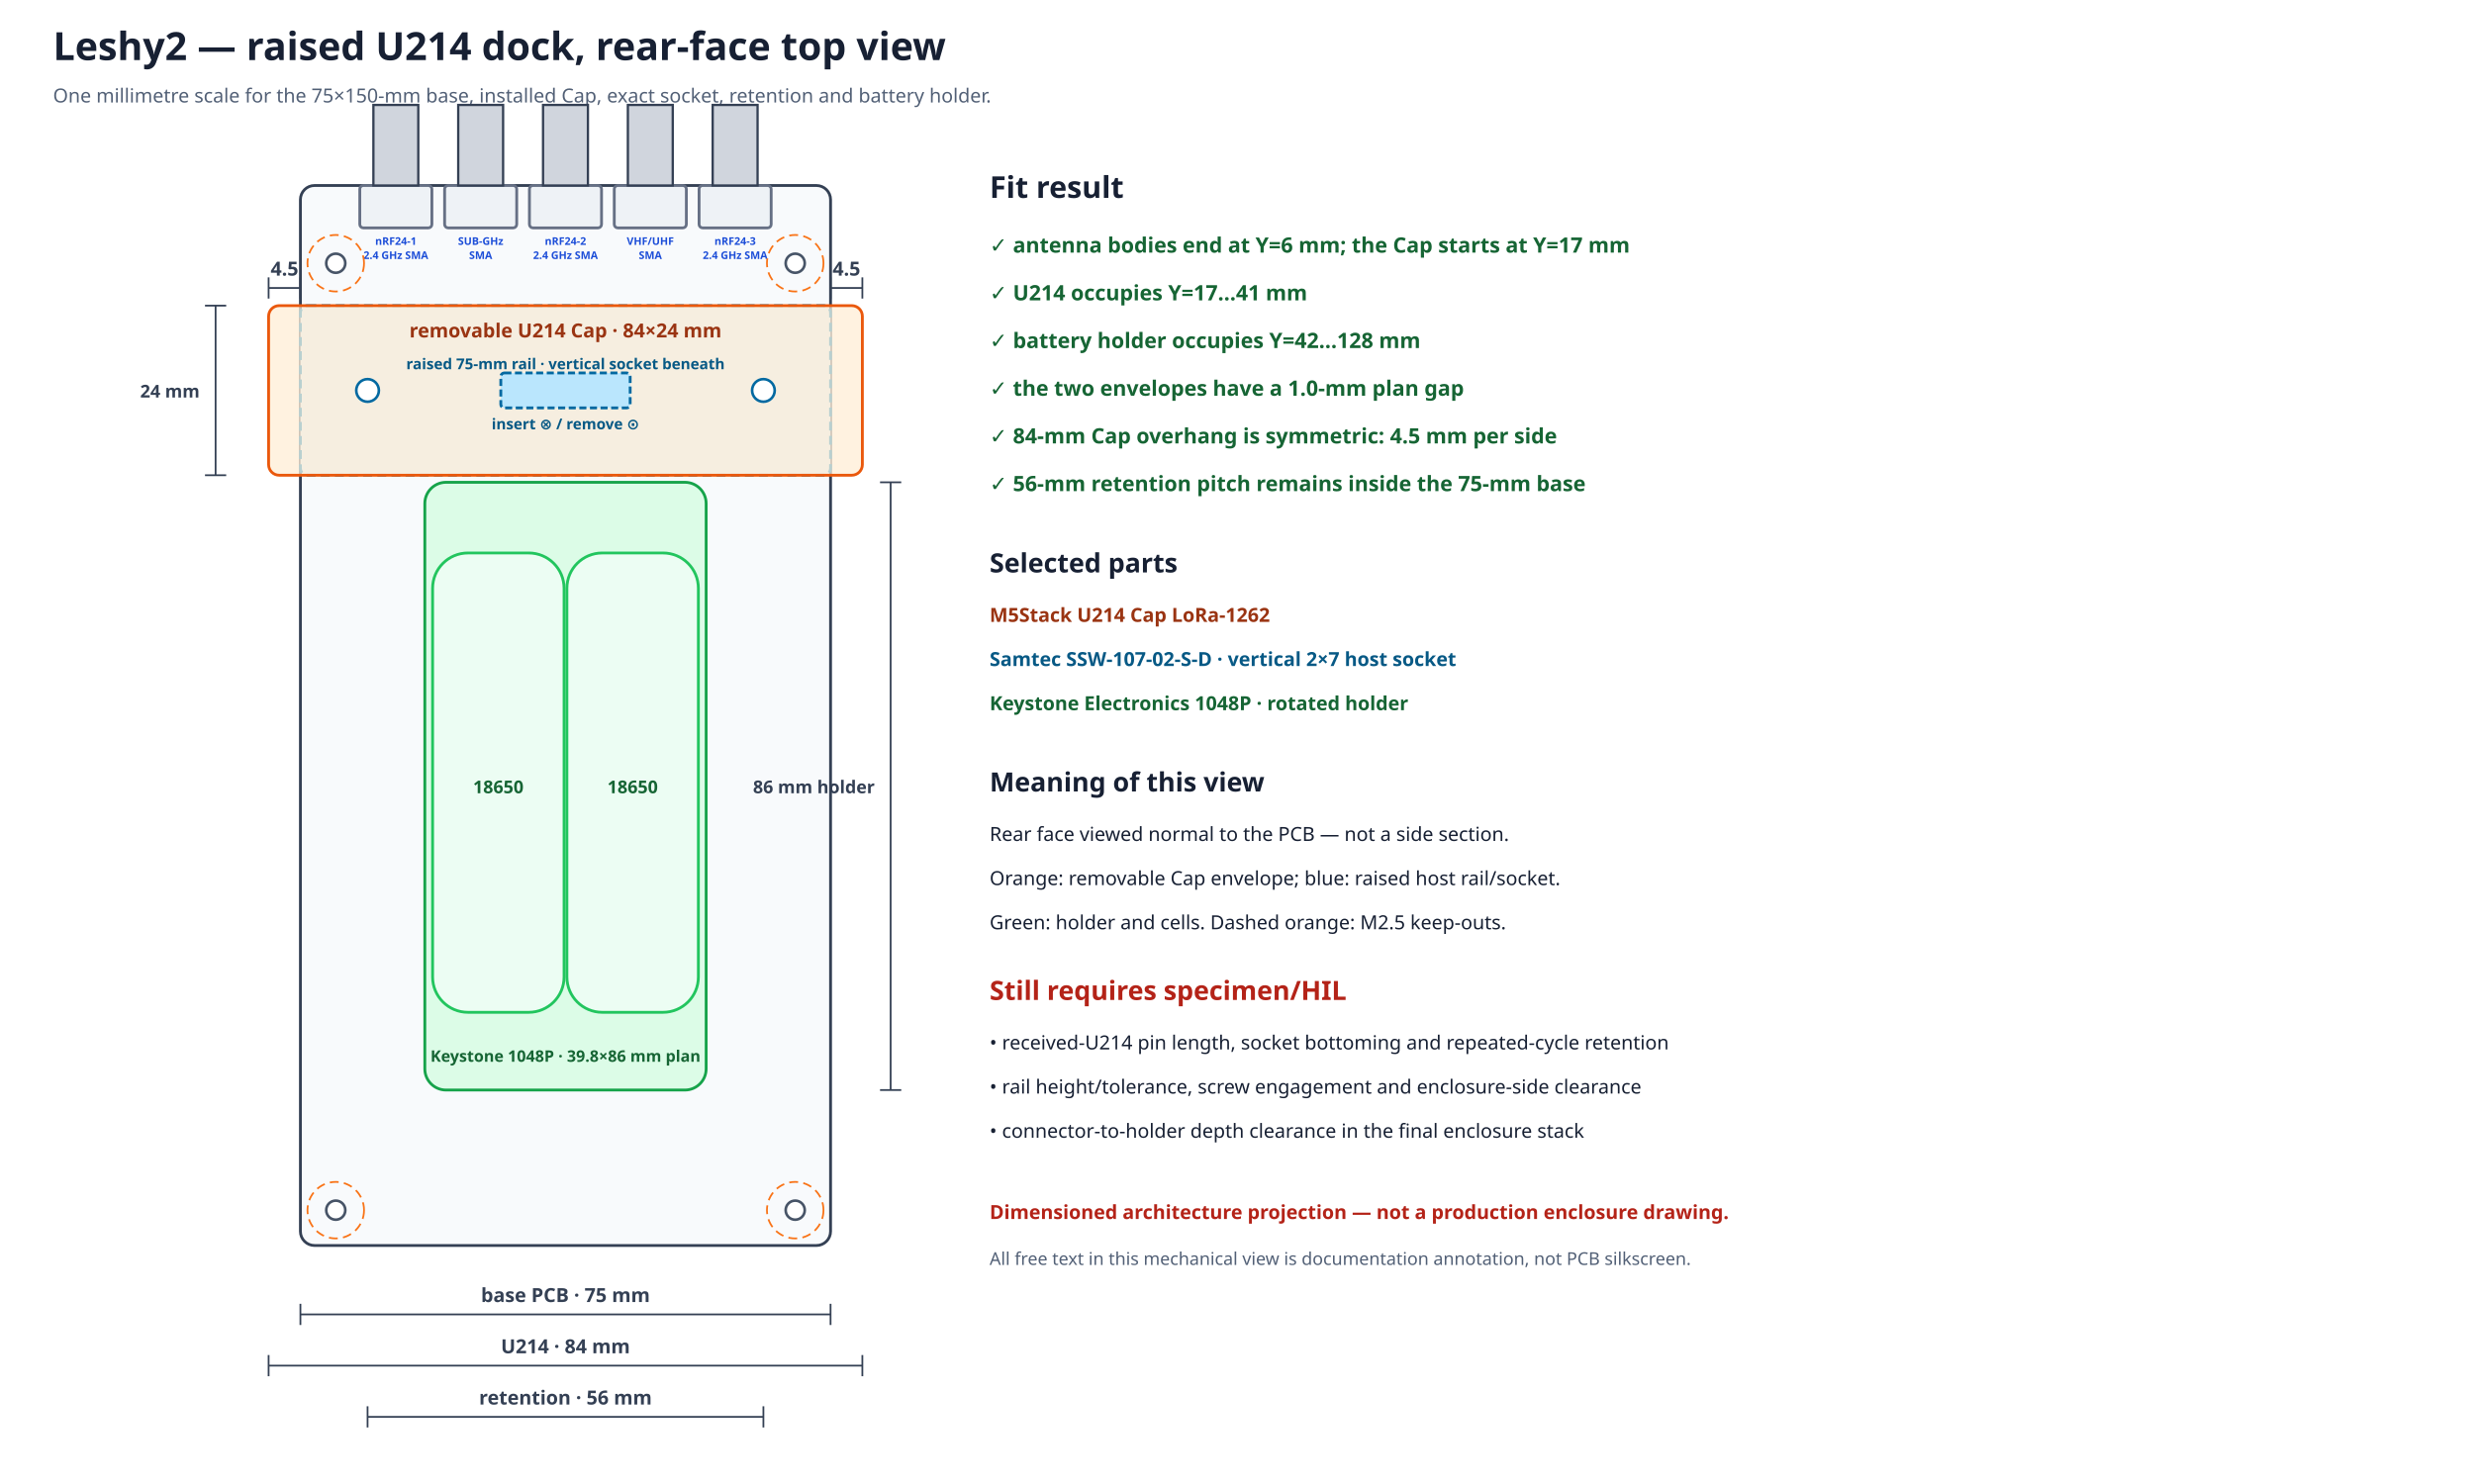
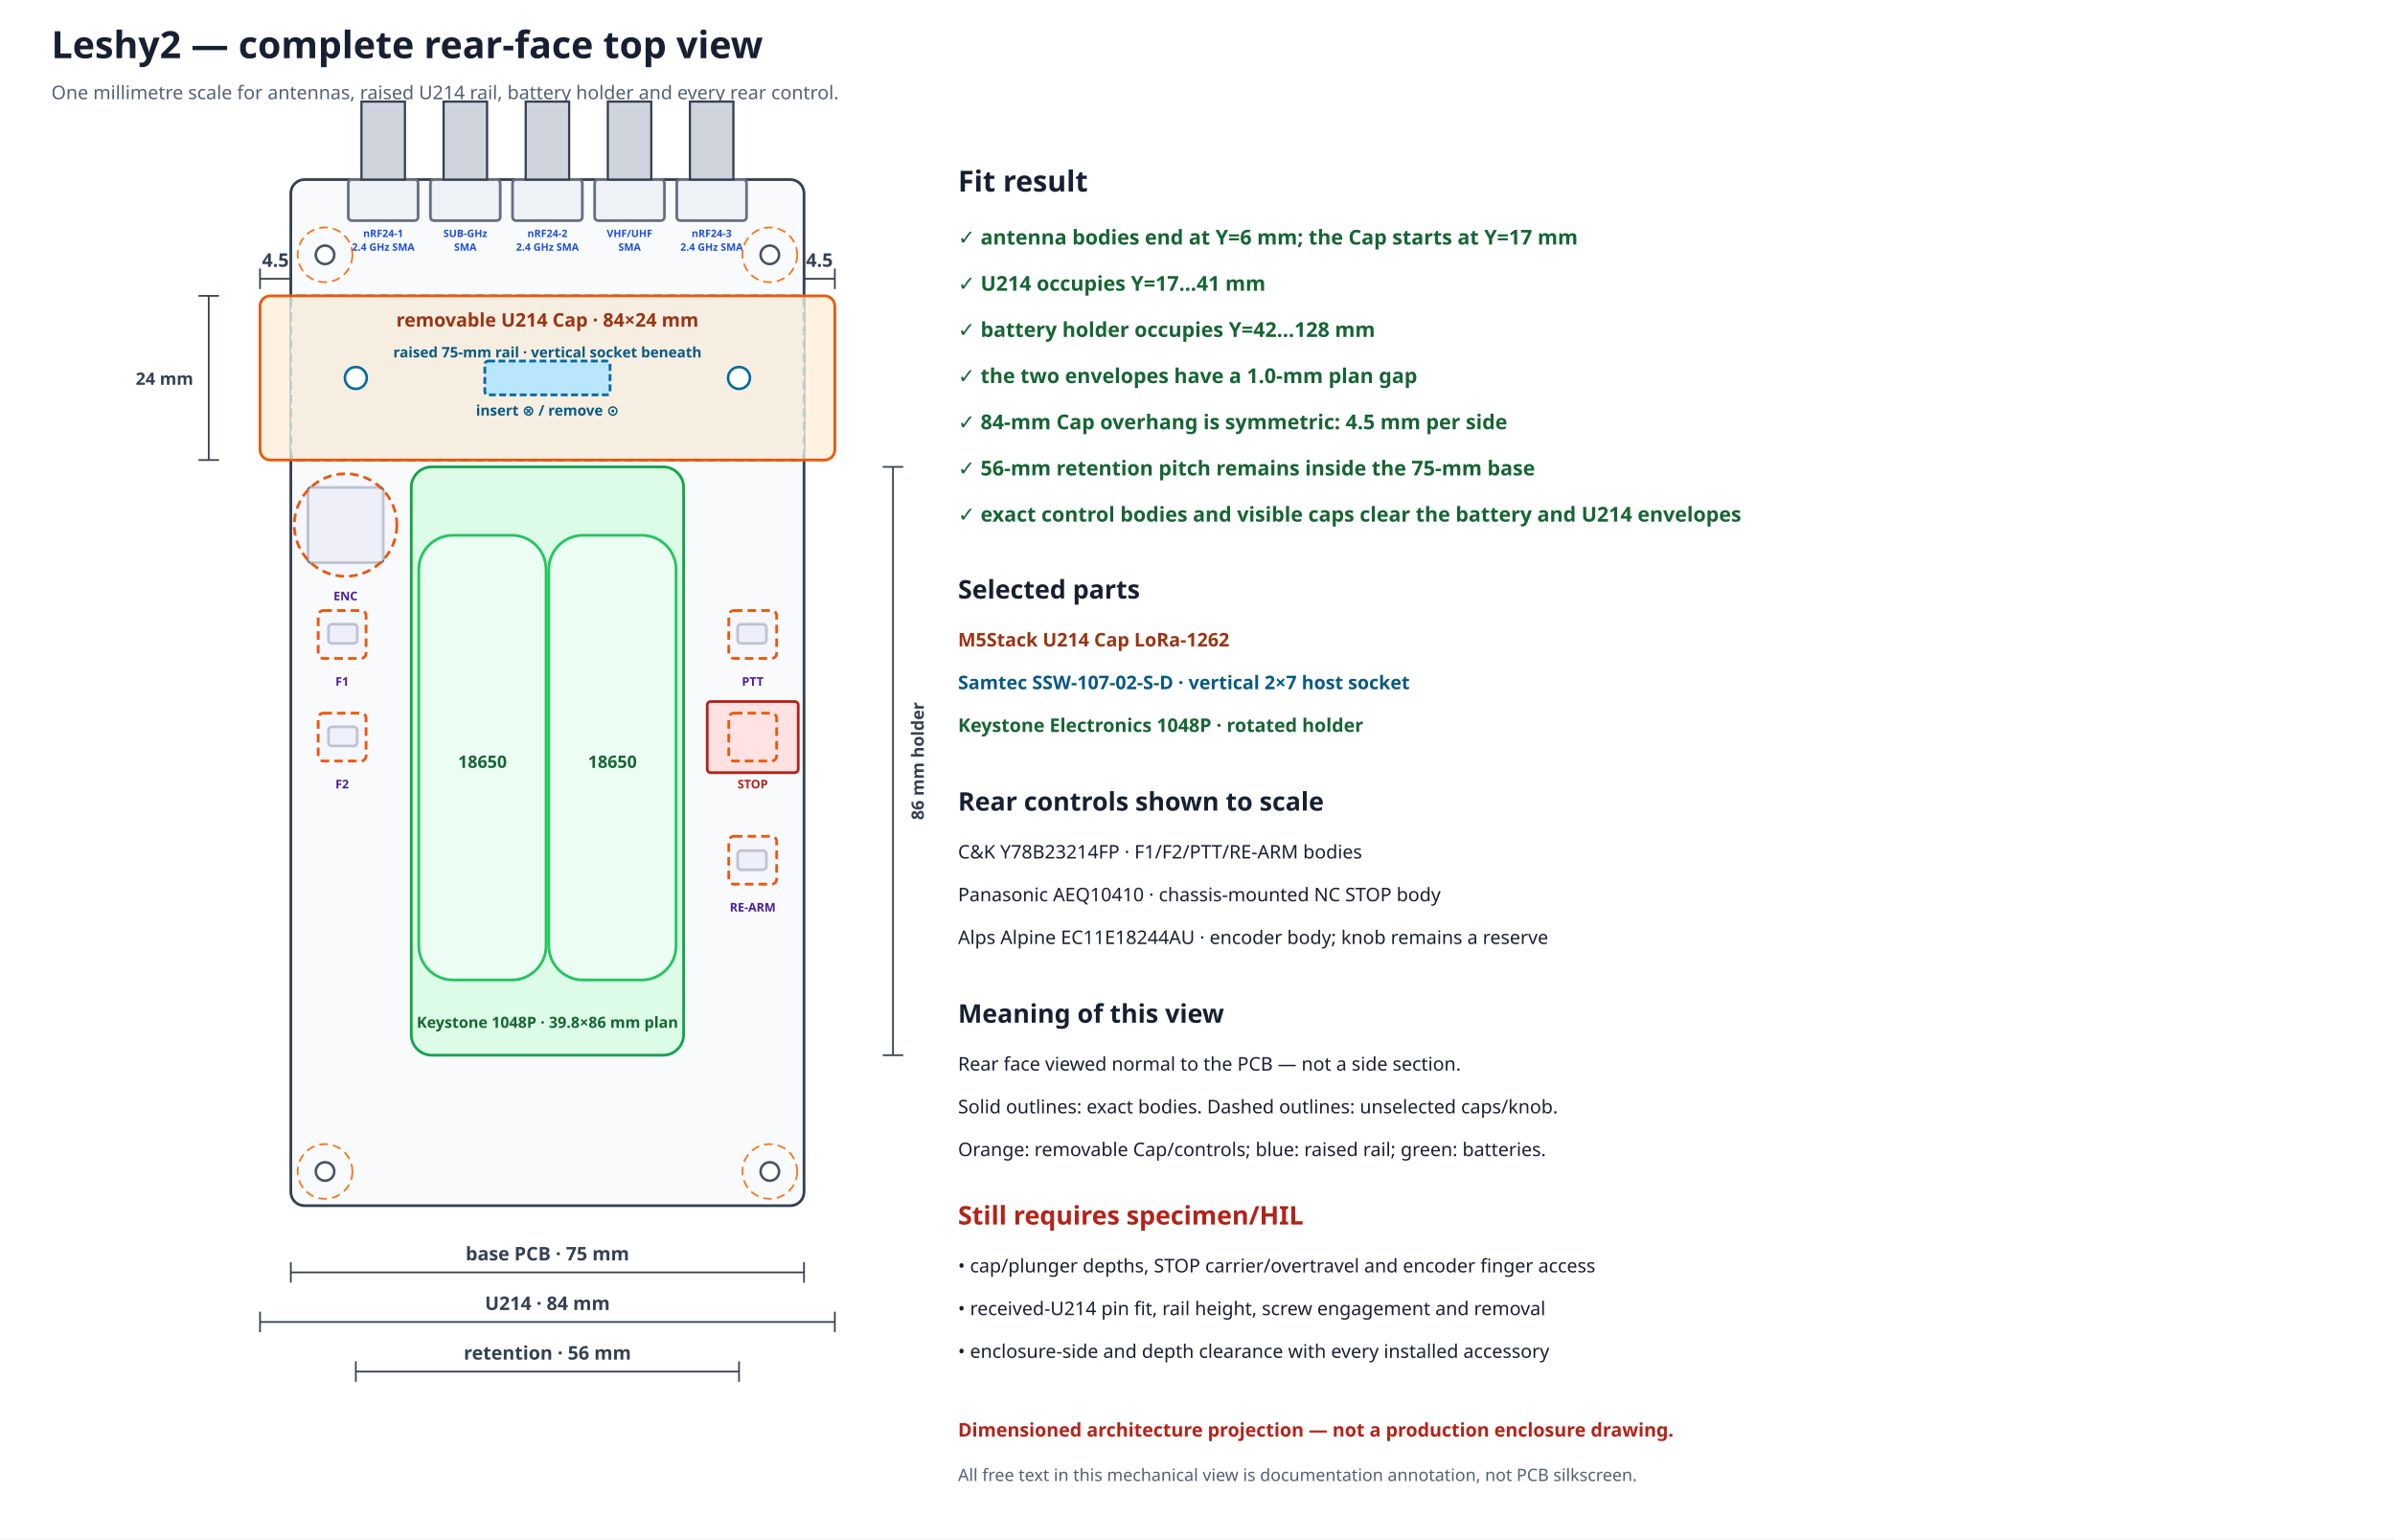
- <svg xmlns="http://www.w3.org/2000/svg" width="1400" height="840" viewBox="0 0 1400 840" data-view="rear-top">
+ <svg xmlns="http://www.w3.org/2000/svg" width="1400" height="900" viewBox="0 0 1400 900" data-view="rear-top">
  <rect width="100%" height="100%" fill="#ffffff" />
-   <text x="30.0" y="34.0" font-family="sans-serif" font-size="22" font-weight="bold" text-anchor="start" fill="#172033">Leshy2 — raised U214 dock, rear-face top view</text>
-   <text x="30.0" y="58.0" font-family="sans-serif" font-size="11" font-weight="normal" text-anchor="start" fill="#526076">One millimetre scale for the 75×150-mm base, installed Cap, exact socket, retention and battery holder.</text>
+   <text x="30.0" y="34.0" font-family="sans-serif" font-size="22" font-weight="bold" text-anchor="start" fill="#172033">Leshy2 — complete rear-face top view</text>
+   <text x="30.0" y="58.0" font-family="sans-serif" font-size="11" font-weight="normal" text-anchor="start" fill="#526076">One millimetre scale for antennas, raised U214 rail, battery holder and every rear control.</text>
  <rect x="170.0" y="105.0" width="300.0" height="600.0" rx="8" fill="#f8fafc" stroke="#344054" stroke-width="1.6" data-board-mm="75x150" />
  <g id="rear-antenna-bank" data-plan-y-mm="0..6">
    <rect x="203.6" y="105.0" width="40.8" height="24.0" rx="2" fill="#eef2f6" stroke="#667085" stroke-width="1.6" />
    <rect x="211.3" y="59.4" width="25.4" height="45.6" fill="#d0d5dd" stroke="#344054" stroke-width="1.3" />
    <text x="224.0" y="138.6" font-family="sans-serif" font-size="6.0" font-weight="bold" text-anchor="middle" fill="#1d4ed8">nRF24-1</text>
    <text x="224.0" y="146.6" font-family="sans-serif" font-size="6.0" font-weight="bold" text-anchor="middle" fill="#1d4ed8">2.4 GHz SMA</text>
    <rect x="251.6" y="105.0" width="40.8" height="24.0" rx="2" fill="#eef2f6" stroke="#667085" stroke-width="1.6" />
    <rect x="259.3" y="59.4" width="25.4" height="45.6" fill="#d0d5dd" stroke="#344054" stroke-width="1.3" />
    <text x="272.0" y="138.6" font-family="sans-serif" font-size="6.0" font-weight="bold" text-anchor="middle" fill="#1d4ed8">SUB-GHz</text>
    <text x="272.0" y="146.6" font-family="sans-serif" font-size="6.0" font-weight="bold" text-anchor="middle" fill="#1d4ed8">SMA</text>
    <rect x="299.6" y="105.0" width="40.8" height="24.0" rx="2" fill="#eef2f6" stroke="#667085" stroke-width="1.6" />
    <rect x="307.3" y="59.4" width="25.4" height="45.6" fill="#d0d5dd" stroke="#344054" stroke-width="1.3" />
    <text x="320.0" y="138.6" font-family="sans-serif" font-size="6.0" font-weight="bold" text-anchor="middle" fill="#1d4ed8">nRF24-2</text>
    <text x="320.0" y="146.6" font-family="sans-serif" font-size="6.0" font-weight="bold" text-anchor="middle" fill="#1d4ed8">2.4 GHz SMA</text>
    <rect x="347.6" y="105.0" width="40.8" height="24.0" rx="2" fill="#eef2f6" stroke="#667085" stroke-width="1.6" />
    <rect x="355.3" y="59.4" width="25.4" height="45.6" fill="#d0d5dd" stroke="#344054" stroke-width="1.3" />
    <text x="368.0" y="138.6" font-family="sans-serif" font-size="6.0" font-weight="bold" text-anchor="middle" fill="#1d4ed8">VHF/UHF</text>
    <text x="368.0" y="146.6" font-family="sans-serif" font-size="6.0" font-weight="bold" text-anchor="middle" fill="#1d4ed8">SMA</text>
    <rect x="395.6" y="105.0" width="40.8" height="24.0" rx="2" fill="#eef2f6" stroke="#667085" stroke-width="1.6" />
    <rect x="403.3" y="59.4" width="25.4" height="45.6" fill="#d0d5dd" stroke="#344054" stroke-width="1.3" />
    <text x="416.0" y="138.6" font-family="sans-serif" font-size="6.0" font-weight="bold" text-anchor="middle" fill="#1d4ed8">nRF24-3</text>
    <text x="416.0" y="146.6" font-family="sans-serif" font-size="6.0" font-weight="bold" text-anchor="middle" fill="#1d4ed8">2.4 GHz SMA</text>
  </g>
  <circle cx="190.0" cy="149.0" r="16.0" fill="none" stroke="#f97316" stroke-dasharray="5 3" />
  <circle cx="190.0" cy="149.0" r="5.4" fill="#ffffff" stroke="#475467" stroke-width="1.5" />
  <circle cx="450.0" cy="149.0" r="16.0" fill="none" stroke="#f97316" stroke-dasharray="5 3" />
  <circle cx="450.0" cy="149.0" r="5.4" fill="#ffffff" stroke="#475467" stroke-width="1.5" />
  <circle cx="190.0" cy="685.0" r="16.0" fill="none" stroke="#f97316" stroke-dasharray="5 3" />
  <circle cx="190.0" cy="685.0" r="5.4" fill="#ffffff" stroke="#475467" stroke-width="1.5" />
  <circle cx="450.0" cy="685.0" r="16.0" fill="none" stroke="#f97316" stroke-dasharray="5 3" />
  <circle cx="450.0" cy="685.0" r="5.4" fill="#ffffff" stroke="#475467" stroke-width="1.5" />
  <g id="u214-zone" data-plan-y-mm="17..41" data-overhang-mm="4.5" data-retention-pitch-mm="56">
    <rect x="170.0" y="173.0" width="300.0" height="96.0" rx="4" fill="#e0f2fe" stroke="#0284c7" stroke-width="1.6" stroke-dasharray="5 3" data-part="raised-host-rail" />
    <rect x="152.0" y="173.0" width="336.0" height="96.0" rx="6" fill="#ffedd5" stroke="#ea580c" stroke-width="1.6" fill-opacity="0.72" data-part="installed-u214" />
    <rect x="283.4" y="211.1" width="73.2" height="19.8" rx="2" fill="#bae6fd" stroke="#0369a1" stroke-width="1.6" stroke-dasharray="4 2" data-part="vertical-host-socket" />
    <circle cx="208.0" cy="221.0" r="6.4" fill="#ffffff" stroke="#0369a1" stroke-width="1.5" data-part="u214-retention" />
    <circle cx="432.0" cy="221.0" r="6.4" fill="#ffffff" stroke="#0369a1" stroke-width="1.5" data-part="u214-retention" />
    <text x="320.0" y="191.0" font-family="sans-serif" font-size="11" font-weight="bold" text-anchor="middle" fill="#9a3412">removable U214 Cap · 84×24 mm</text>
    <text x="320.0" y="209.0" font-family="sans-serif" font-size="8.5" font-weight="bold" text-anchor="middle" fill="#075985">raised 75-mm rail · vertical socket beneath</text>
    <text x="320.0" y="243.0" font-family="sans-serif" font-size="8.5" font-weight="bold" text-anchor="middle" fill="#075985">insert ⊗ / remove ⊙</text>
  </g>
  <g id="battery-zone" data-plan-y-mm="42..128" data-gap-from-u214-mm="1">
    <rect x="240.4" y="273.0" width="159.2" height="344.0" rx="12" fill="#dcfce7" stroke="#16a34a" stroke-width="1.6" data-part="battery-holder" />
    <rect x="244.8" y="313.0" width="74.4" height="260.0" rx="20" fill="#ecfdf3" stroke="#22c55e" stroke-width="1.6" data-part="18650-cell" />
    <text x="282.0" y="449.0" font-family="sans-serif" font-size="10" font-weight="bold" text-anchor="middle" fill="#166534">18650</text>
    <rect x="320.8" y="313.0" width="74.4" height="260.0" rx="20" fill="#ecfdf3" stroke="#22c55e" stroke-width="1.6" data-part="18650-cell" />
    <text x="358.0" y="449.0" font-family="sans-serif" font-size="10" font-weight="bold" text-anchor="middle" fill="#166534">18650</text>
    <text x="320.0" y="601.0" font-family="sans-serif" font-size="9" font-weight="bold" text-anchor="middle" fill="#166534">Keystone 1048P · 39.8×86 mm plan</text>
  </g>
+   <g id="rear-controls" data-exterior-cap-contract="PTT-STOP-F1-F2-common-7x7">
+     <rect x="180.0" y="285.0" width="44.0" height="44.0" rx="2" fill="#e2e8f0" stroke="#64748b" stroke-width="1.6" data-instance="encoder" />
+     <rect x="192.0" y="365.0" width="16.8" height="11.2" rx="2" fill="#e2e8f0" stroke="#64748b" stroke-width="1.6" data-instance="ui_switch_f1" />
+     <rect x="192.0" y="425.0" width="16.8" height="11.2" rx="2" fill="#e2e8f0" stroke="#64748b" stroke-width="1.6" data-instance="ui_switch_f2" />
+     <rect x="431.2" y="365.0" width="16.8" height="11.2" rx="2" fill="#e2e8f0" stroke="#64748b" stroke-width="1.6" data-instance="ptt_switch" />
+     <rect x="413.4" y="410.2" width="53.2" height="41.6" rx="2" fill="#fee2e2" stroke="#b42318" stroke-width="1.6" data-instance="stop_switch" />
+     <rect x="431.2" y="497.4" width="16.8" height="11.2" rx="2" fill="#e2e8f0" stroke="#64748b" stroke-width="1.6" data-instance="rearm_switch" />
+     <circle cx="202.0" cy="307.0" r="30.0" fill="#f5f3ff" fill-opacity="0.62" stroke="#ea580c" stroke-width="1.6" stroke-dasharray="5 3" data-part="encoder-knob-reserve" />
+     <rect x="186.0" y="357.0" width="28.0" height="28.0" rx="3" fill="#f5f3ff" stroke="#ea580c" stroke-width="1.6" stroke-dasharray="5 3" fill-opacity="0.62" data-part="F1 cap" />
+     <rect x="186.0" y="417.0" width="28.0" height="28.0" rx="3" fill="#f5f3ff" stroke="#ea580c" stroke-width="1.6" stroke-dasharray="5 3" fill-opacity="0.62" data-part="F2 cap" />
+     <rect x="426.0" y="357.0" width="28.0" height="28.0" rx="3" fill="#f5f3ff" stroke="#ea580c" stroke-width="1.6" stroke-dasharray="5 3" fill-opacity="0.62" data-part="PTT cap" />
+     <rect x="426.0" y="417.0" width="28.0" height="28.0" rx="3" fill="#fee2e2" stroke="#ea580c" stroke-width="1.6" stroke-dasharray="5 3" fill-opacity="0.62" data-part="STOP cap" />
+     <rect x="426.0" y="489.0" width="28.0" height="28.0" rx="3" fill="#f5f3ff" stroke="#ea580c" stroke-width="1.6" stroke-dasharray="5 3" fill-opacity="0.62" data-part="RE-ARM cap" />
+     <text x="202.0" y="351.0" font-family="sans-serif" font-size="7.0" font-weight="bold" text-anchor="middle" fill="#4c1d95">ENC</text>
+     <text x="200.0" y="401.0" font-family="sans-serif" font-size="7.0" font-weight="bold" text-anchor="middle" fill="#4c1d95">F1</text>
+     <text x="200.0" y="461.0" font-family="sans-serif" font-size="7.0" font-weight="bold" text-anchor="middle" fill="#4c1d95">F2</text>
+     <text x="440.0" y="401.0" font-family="sans-serif" font-size="7.0" font-weight="bold" text-anchor="middle" fill="#4c1d95">PTT</text>
+     <text x="440.0" y="461.0" font-family="sans-serif" font-size="7.0" font-weight="bold" text-anchor="middle" fill="#b42318">STOP</text>
+     <text x="440.0" y="533.0" font-family="sans-serif" font-size="7.0" font-weight="bold" text-anchor="middle" fill="#4c1d95">RE-ARM</text>
+   </g>
  <line x1="170.0" y1="744.0" x2="470.0" y2="744.0" stroke="#344054" />
  <line x1="170.0" y1="738.0" x2="170.0" y2="750.0" stroke="#344054" />
  <line x1="470.0" y1="738.0" x2="470.0" y2="750.0" stroke="#344054" />
  <text x="320.0" y="737.0" font-family="sans-serif" font-size="11" font-weight="bold" text-anchor="middle" fill="#344054">base PCB · 75 mm</text>
  <line x1="152.0" y1="773.0" x2="488.0" y2="773.0" stroke="#344054" />
  <line x1="152.0" y1="767.0" x2="152.0" y2="779.0" stroke="#344054" />
  <line x1="488.0" y1="767.0" x2="488.0" y2="779.0" stroke="#344054" />
  <text x="320.0" y="766.0" font-family="sans-serif" font-size="11" font-weight="bold" text-anchor="middle" fill="#344054">U214 · 84 mm</text>
  <line x1="152.0" y1="163.0" x2="170.0" y2="163.0" stroke="#344054" />
  <line x1="152.0" y1="157.0" x2="152.0" y2="169.0" stroke="#344054" />
  <line x1="170.0" y1="157.0" x2="170.0" y2="169.0" stroke="#344054" />
  <text x="161.0" y="156.0" font-family="sans-serif" font-size="11" font-weight="bold" text-anchor="middle" fill="#344054">4.5</text>
  <line x1="470.0" y1="163.0" x2="488.0" y2="163.0" stroke="#344054" />
  <line x1="470.0" y1="157.0" x2="470.0" y2="169.0" stroke="#344054" />
  <line x1="488.0" y1="157.0" x2="488.0" y2="169.0" stroke="#344054" />
  <text x="479.0" y="156.0" font-family="sans-serif" font-size="11" font-weight="bold" text-anchor="middle" fill="#344054">4.5</text>
  <line x1="208.0" y1="802.0" x2="432.0" y2="802.0" stroke="#344054" />
  <line x1="208.0" y1="796.0" x2="208.0" y2="808.0" stroke="#344054" />
  <line x1="432.0" y1="796.0" x2="432.0" y2="808.0" stroke="#344054" />
  <text x="320.0" y="795.0" font-family="sans-serif" font-size="11" font-weight="bold" text-anchor="middle" fill="#344054">retention · 56 mm</text>
  <line x1="122.0" y1="173.0" x2="122.0" y2="269.0" stroke="#344054" />
  <line x1="116.0" y1="173.0" x2="128.0" y2="173.0" stroke="#344054" />
  <line x1="116.0" y1="269.0" x2="128.0" y2="269.0" stroke="#344054" />
  <text x="113.0" y="225.0" font-family="sans-serif" font-size="10" font-weight="bold" text-anchor="end" fill="#344054">24 mm</text>
-   <line x1="504.0" y1="273.0" x2="504.0" y2="617.0" stroke="#344054" />
-   <line x1="498.0" y1="273.0" x2="510.0" y2="273.0" stroke="#344054" />
-   <line x1="498.0" y1="617.0" x2="510.0" y2="617.0" stroke="#344054" />
-   <text x="495.0" y="449.0" font-family="sans-serif" font-size="10" font-weight="bold" text-anchor="end" fill="#344054">86 mm holder</text>
+   <line x1="522.0" y1="273.0" x2="522.0" y2="617.0" stroke="#344054" />
+   <line x1="516.0" y1="273.0" x2="528.0" y2="273.0" stroke="#344054" />
+   <line x1="516.0" y1="617.0" x2="528.0" y2="617.0" stroke="#344054" />
+   <text transform="rotate(-90 540.0 445.0)" x="540.0" y="445.0" font-family="sans-serif" font-size="10" font-weight="bold" text-anchor="middle" fill="#344054">86 mm holder</text>
  <text x="560.0" y="112.0" font-family="sans-serif" font-size="17" font-weight="bold" text-anchor="start" fill="#172033">Fit result</text>
  <text x="560.0" y="143.0" font-family="sans-serif" font-size="12" font-weight="bold" text-anchor="start" fill="#166534">✓ antenna bodies end at Y=6 mm; the Cap starts at Y=17 mm</text>
  <text x="560.0" y="170.0" font-family="sans-serif" font-size="12" font-weight="bold" text-anchor="start" fill="#166534">✓ U214 occupies Y=17…41 mm</text>
  <text x="560.0" y="197.0" font-family="sans-serif" font-size="12" font-weight="bold" text-anchor="start" fill="#166534">✓ battery holder occupies Y=42…128 mm</text>
  <text x="560.0" y="224.0" font-family="sans-serif" font-size="12" font-weight="bold" text-anchor="start" fill="#166534">✓ the two envelopes have a 1.0-mm plan gap</text>
  <text x="560.0" y="251.0" font-family="sans-serif" font-size="12" font-weight="bold" text-anchor="start" fill="#166534">✓ 84-mm Cap overhang is symmetric: 4.5 mm per side</text>
  <text x="560.0" y="278.0" font-family="sans-serif" font-size="12" font-weight="bold" text-anchor="start" fill="#166534">✓ 56-mm retention pitch remains inside the 75-mm base</text>
-   <text x="560.0" y="324.0" font-family="sans-serif" font-size="15" font-weight="bold" text-anchor="start" fill="#172033">Selected parts</text>
-   <text x="560.0" y="352.0" font-family="sans-serif" font-size="11" font-weight="bold" text-anchor="start" fill="#9a3412">M5Stack U214 Cap LoRa-1262</text>
-   <text x="560.0" y="377.0" font-family="sans-serif" font-size="11" font-weight="bold" text-anchor="start" fill="#075985">Samtec SSW-107-02-S-D · vertical 2×7 host socket</text>
-   <text x="560.0" y="402.0" font-family="sans-serif" font-size="11" font-weight="bold" text-anchor="start" fill="#166534">Keystone Electronics 1048P · rotated holder</text>
-   <text x="560.0" y="448.0" font-family="sans-serif" font-size="15" font-weight="bold" text-anchor="start" fill="#172033">Meaning of this view</text>
-   <text x="560.0" y="476.0" font-family="sans-serif" font-size="11" font-weight="normal" text-anchor="start" fill="#172033">Rear face viewed normal to the PCB — not a side section.</text>
-   <text x="560.0" y="501.0" font-family="sans-serif" font-size="11" font-weight="normal" text-anchor="start" fill="#172033">Orange: removable Cap envelope; blue: raised host rail/socket.</text>
-   <text x="560.0" y="526.0" font-family="sans-serif" font-size="11" font-weight="normal" text-anchor="start" fill="#172033">Green: holder and cells. Dashed orange: M2.5 keep-outs.</text>
-   <text x="560.0" y="566.0" font-family="sans-serif" font-size="15" font-weight="bold" text-anchor="start" fill="#b42318">Still requires specimen/HIL</text>
-   <text x="560.0" y="594.0" font-family="sans-serif" font-size="11" font-weight="normal" text-anchor="start" fill="#172033">• received-U214 pin length, socket bottoming and repeated-cycle retention</text>
-   <text x="560.0" y="619.0" font-family="sans-serif" font-size="11" font-weight="normal" text-anchor="start" fill="#172033">• rail height/tolerance, screw engagement and enclosure-side clearance</text>
-   <text x="560.0" y="644.0" font-family="sans-serif" font-size="11" font-weight="normal" text-anchor="start" fill="#172033">• connector-to-holder depth clearance in the final enclosure stack</text>
-   <text x="560.0" y="690.0" font-family="sans-serif" font-size="11" font-weight="bold" text-anchor="start" fill="#b42318">Dimensioned architecture projection — not a production enclosure drawing.</text>
-   <text x="560.0" y="716.0" font-family="sans-serif" font-size="10" font-weight="normal" text-anchor="start" fill="#526076">All free text in this mechanical view is documentation annotation, not PCB silkscreen.</text>
+   <text x="560.0" y="305.0" font-family="sans-serif" font-size="12" font-weight="bold" text-anchor="start" fill="#166534">✓ exact control bodies and visible caps clear the battery and U214 envelopes</text>
+   <text x="560.0" y="350.0" font-family="sans-serif" font-size="15" font-weight="bold" text-anchor="start" fill="#172033">Selected parts</text>
+   <text x="560.0" y="378.0" font-family="sans-serif" font-size="11" font-weight="bold" text-anchor="start" fill="#9a3412">M5Stack U214 Cap LoRa-1262</text>
+   <text x="560.0" y="403.0" font-family="sans-serif" font-size="11" font-weight="bold" text-anchor="start" fill="#075985">Samtec SSW-107-02-S-D · vertical 2×7 host socket</text>
+   <text x="560.0" y="428.0" font-family="sans-serif" font-size="11" font-weight="bold" text-anchor="start" fill="#166534">Keystone Electronics 1048P · rotated holder</text>
+   <text x="560.0" y="474.0" font-family="sans-serif" font-size="15" font-weight="bold" text-anchor="start" fill="#172033">Rear controls shown to scale</text>
+   <text x="560.0" y="502.0" font-family="sans-serif" font-size="11" font-weight="normal" text-anchor="start" fill="#172033">C&amp;K Y78B23214FP · F1/F2/PTT/RE-ARM bodies</text>
+   <text x="560.0" y="527.0" font-family="sans-serif" font-size="11" font-weight="normal" text-anchor="start" fill="#172033">Panasonic AEQ10410 · chassis-mounted NC STOP body</text>
+   <text x="560.0" y="552.0" font-family="sans-serif" font-size="11" font-weight="normal" text-anchor="start" fill="#172033">Alps Alpine EC11E18244AU · encoder body; knob remains a reserve</text>
+   <text x="560.0" y="598.0" font-family="sans-serif" font-size="15" font-weight="bold" text-anchor="start" fill="#172033">Meaning of this view</text>
+   <text x="560.0" y="626.0" font-family="sans-serif" font-size="11" font-weight="normal" text-anchor="start" fill="#172033">Rear face viewed normal to the PCB — not a side section.</text>
+   <text x="560.0" y="651.0" font-family="sans-serif" font-size="11" font-weight="normal" text-anchor="start" fill="#172033">Solid outlines: exact bodies. Dashed outlines: unselected caps/knob.</text>
+   <text x="560.0" y="676.0" font-family="sans-serif" font-size="11" font-weight="normal" text-anchor="start" fill="#172033">Orange: removable Cap/controls; blue: raised rail; green: batteries.</text>
+   <text x="560.0" y="716.0" font-family="sans-serif" font-size="15" font-weight="bold" text-anchor="start" fill="#b42318">Still requires specimen/HIL</text>
+   <text x="560.0" y="744.0" font-family="sans-serif" font-size="11" font-weight="normal" text-anchor="start" fill="#172033">• cap/plunger depths, STOP carrier/overtravel and encoder finger access</text>
+   <text x="560.0" y="769.0" font-family="sans-serif" font-size="11" font-weight="normal" text-anchor="start" fill="#172033">• received-U214 pin fit, rail height, screw engagement and removal</text>
+   <text x="560.0" y="794.0" font-family="sans-serif" font-size="11" font-weight="normal" text-anchor="start" fill="#172033">• enclosure-side and depth clearance with every installed accessory</text>
+   <text x="560.0" y="840.0" font-family="sans-serif" font-size="11" font-weight="bold" text-anchor="start" fill="#b42318">Dimensioned architecture projection — not a production enclosure drawing.</text>
+   <text x="560.0" y="866.0" font-family="sans-serif" font-size="10" font-weight="normal" text-anchor="start" fill="#526076">All free text in this mechanical view is documentation annotation, not PCB silkscreen.</text>
</svg>
